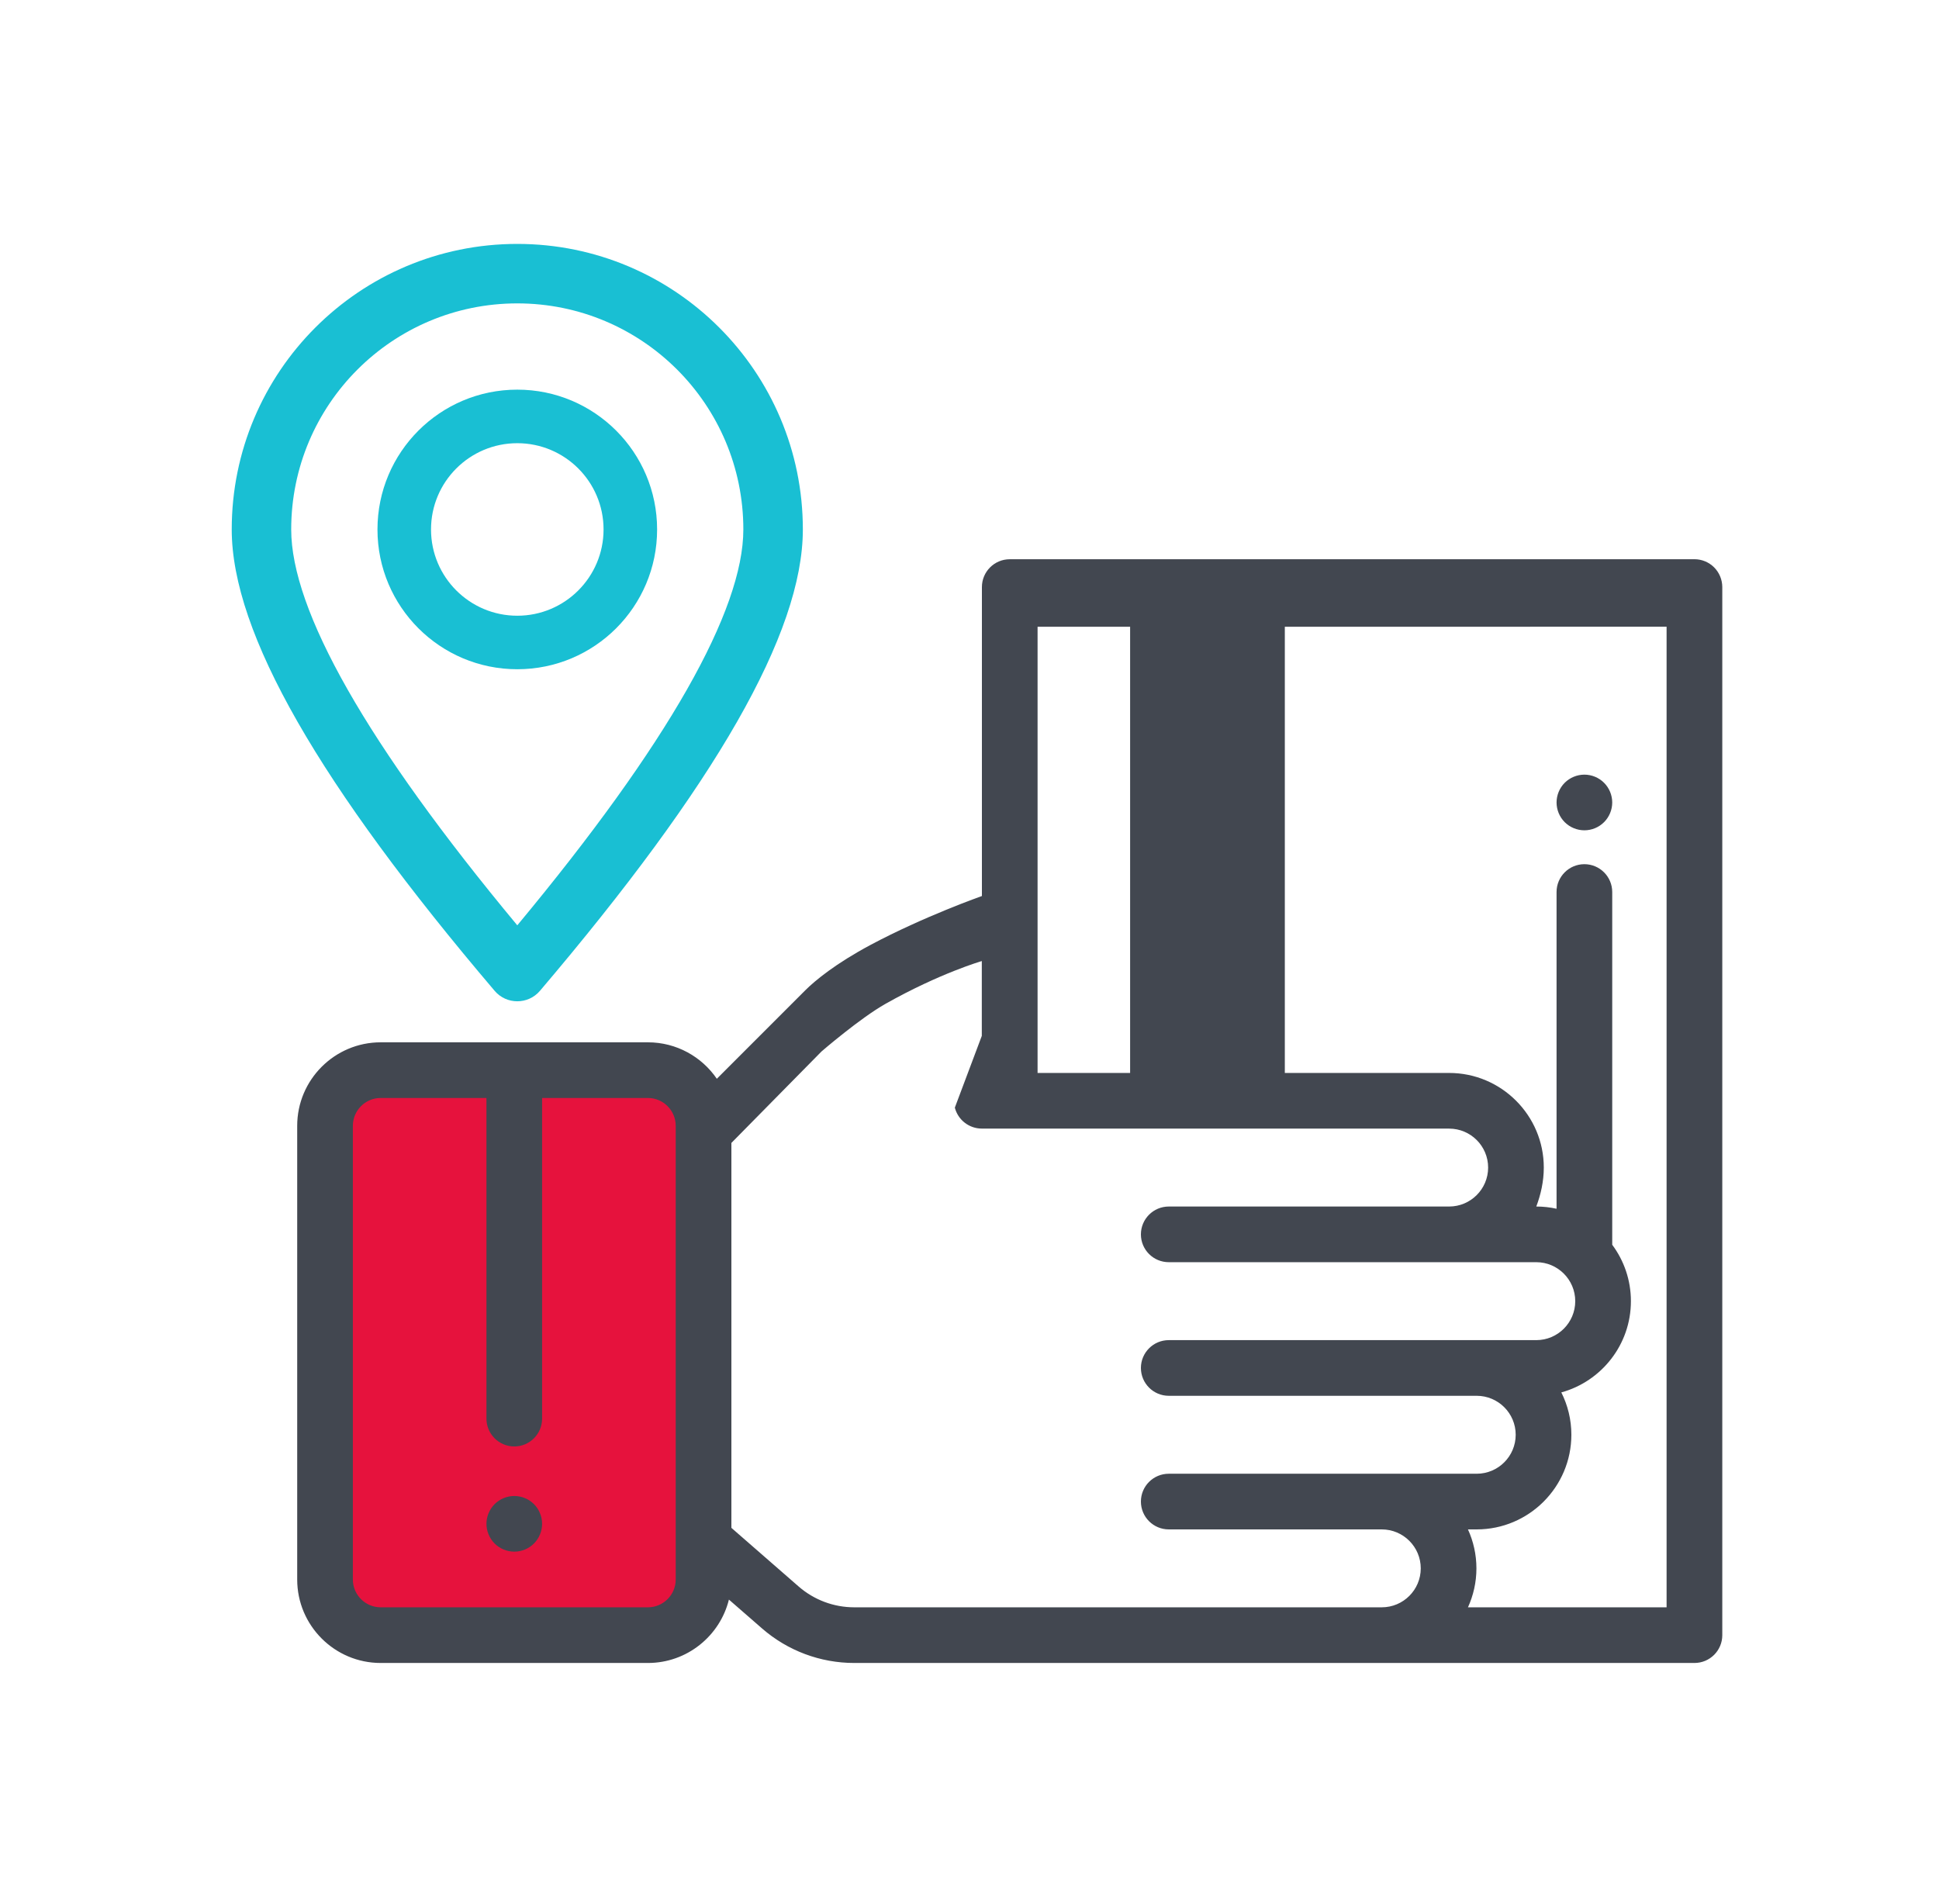
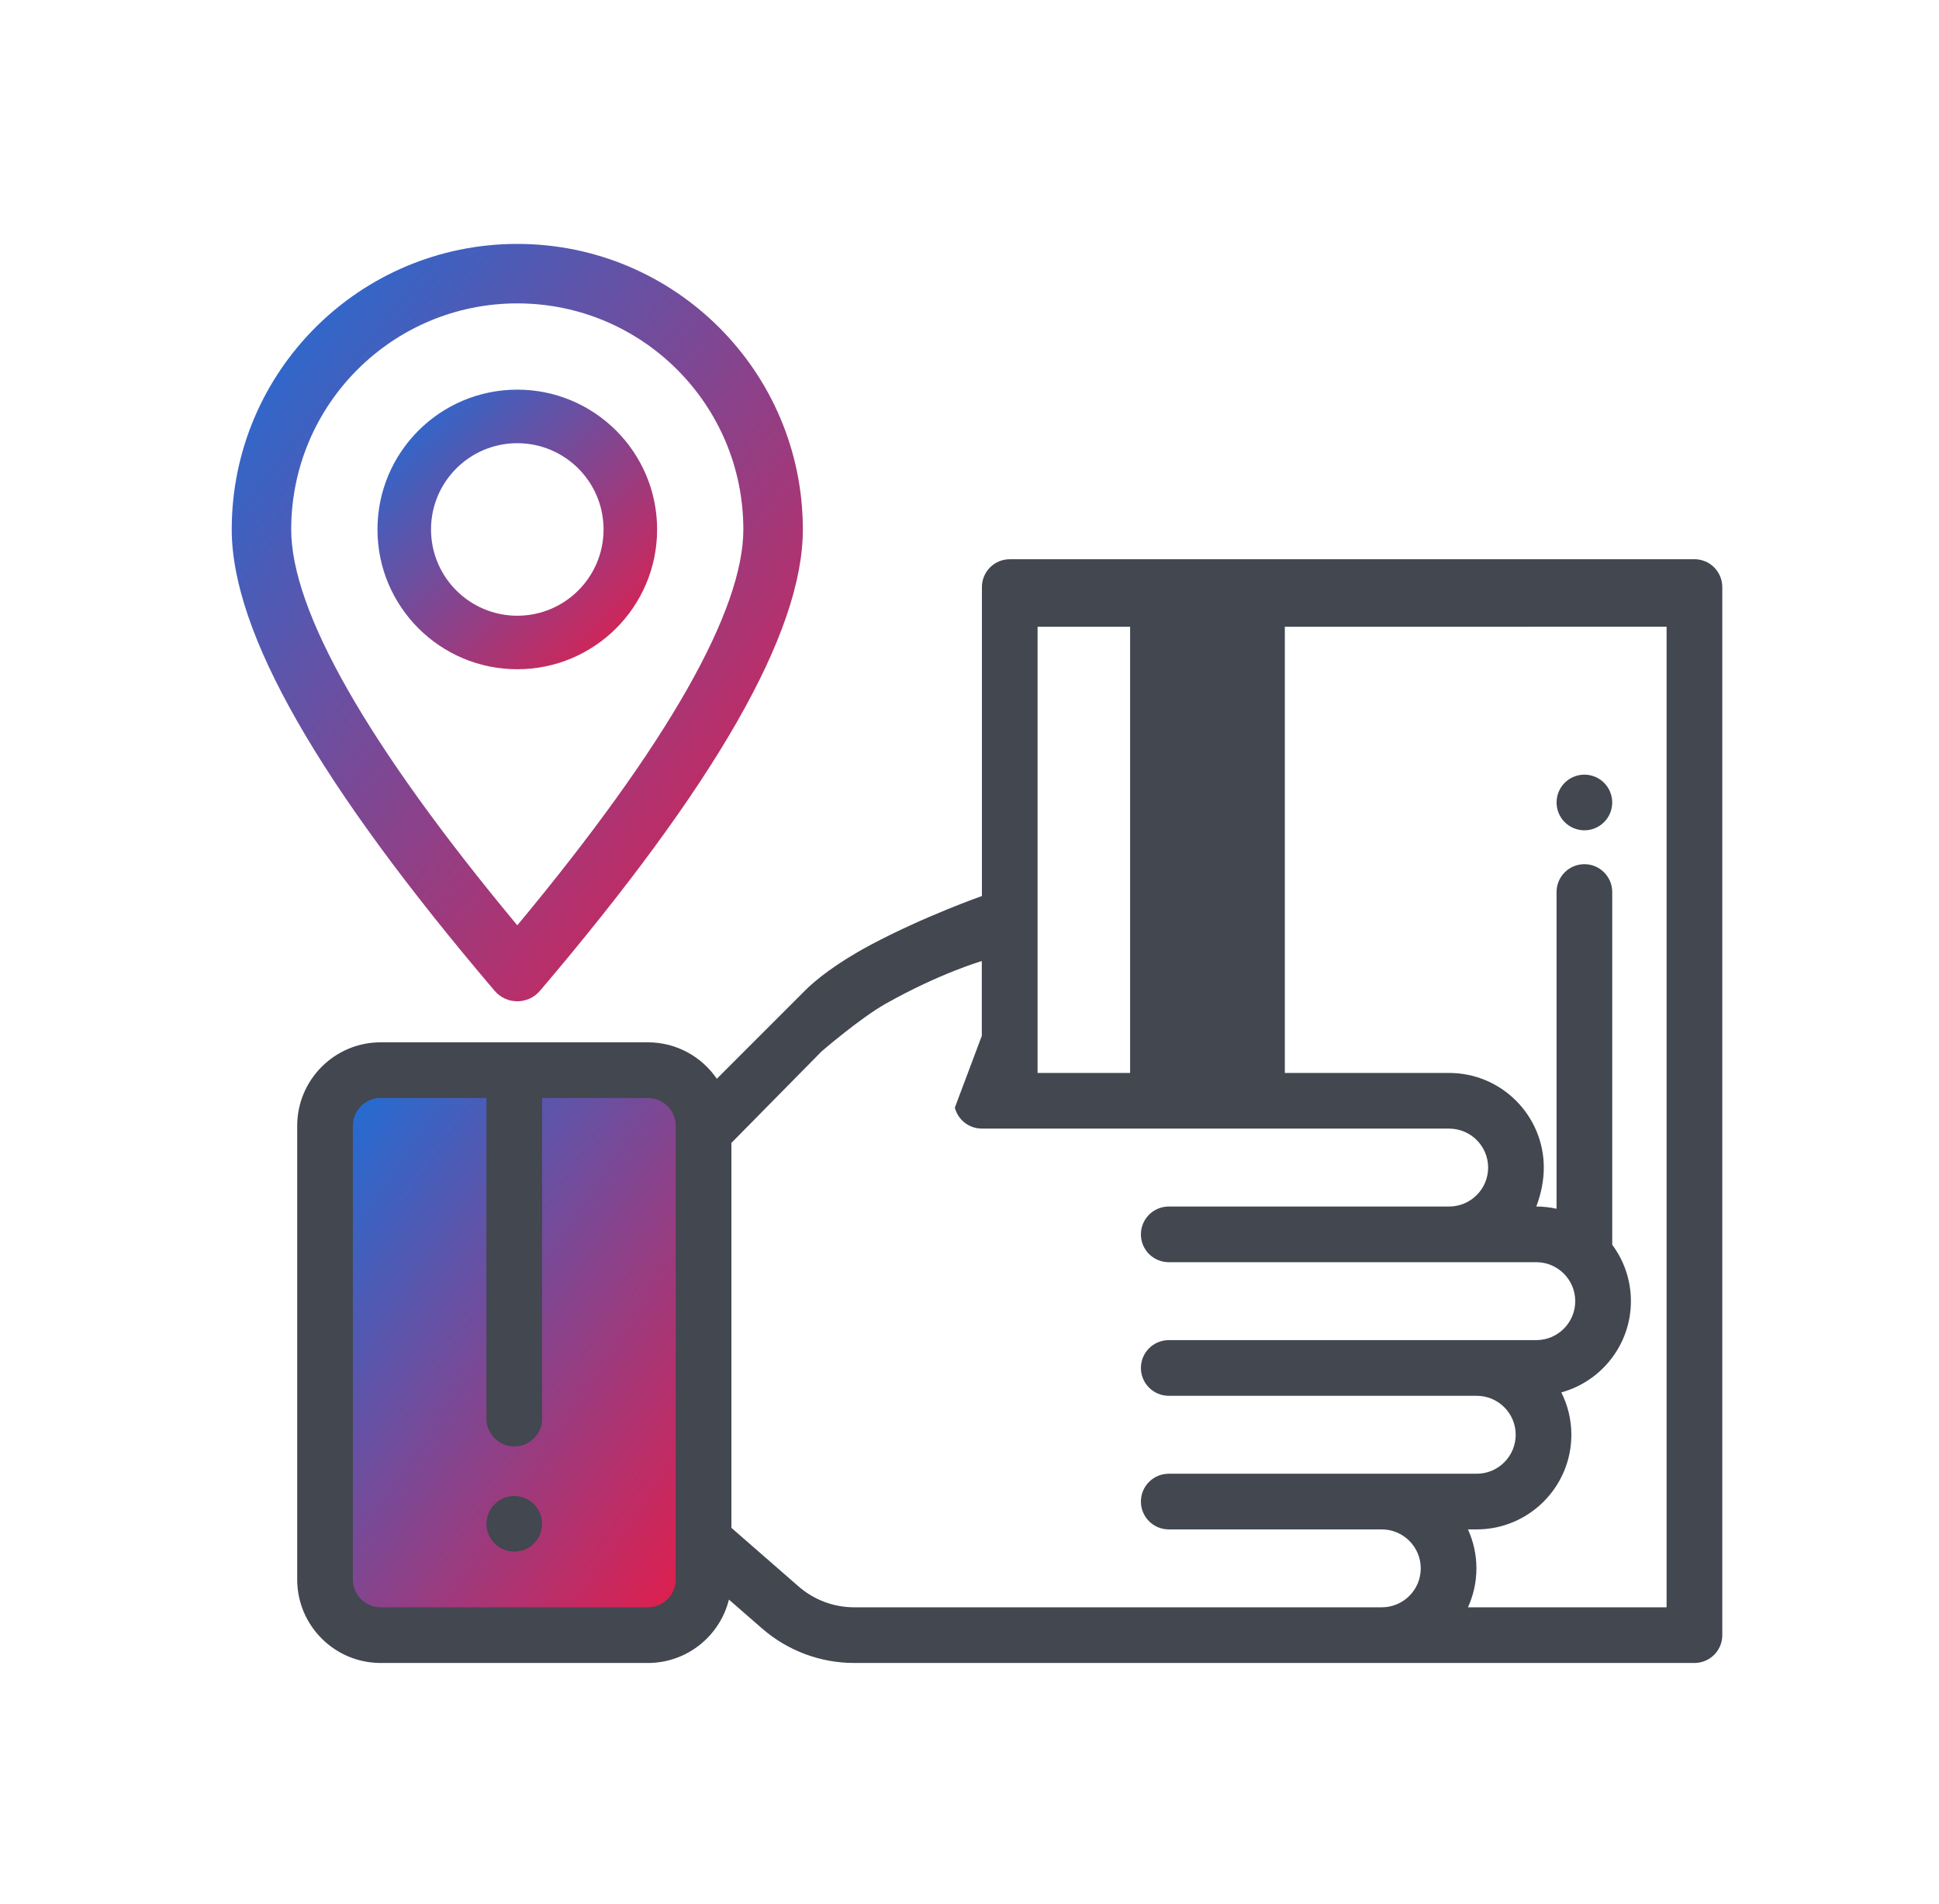
<svg xmlns="http://www.w3.org/2000/svg" width="55" height="54" viewBox="0 0 55 54" fill="none">
-   <path d="M18.377 46.384H10.798C9.926 46.384 9.219 45.677 9.219 44.805V31.936C9.219 31.064 9.926 30.357 10.798 30.357H18.378C19.25 30.357 19.956 31.064 19.956 31.936V44.805C19.956 45.677 19.25 46.384 18.377 46.384Z" fill="#E6123D" />
+   <defs>
+     <linearGradient id="mixplusBrand" x1="0%" y1="0%" x2="100%" y2="100%">
+       <stop offset="0%" stop-color="#1672dd" />
+       <stop offset="100%" stop-color="#ed1944" />
+     </linearGradient>
+   </defs>
+   <path d="M18.377 46.384H10.798C9.926 46.384 9.219 45.677 9.219 44.805V31.936C9.219 31.064 9.926 30.357 10.798 30.357H18.378C19.25 30.357 19.956 31.064 19.956 31.936V44.805C19.956 45.677 19.25 46.384 18.377 46.384Z" fill="url(#mixplusBrand)" />
  <path d="M14.588 42.436C14.38 42.436 14.177 42.521 14.03 42.667C13.883 42.815 13.798 43.018 13.798 43.226C13.798 43.433 13.883 43.637 14.03 43.784C14.177 43.931 14.38 44.015 14.588 44.015C14.796 44.015 14.999 43.931 15.146 43.784C15.293 43.637 15.377 43.433 15.377 43.226C15.377 43.018 15.293 42.814 15.146 42.667C14.999 42.52 14.795 42.436 14.588 42.436Z" fill="#424750" />
  <path d="M44.941 21.974C44.734 21.974 44.53 22.058 44.383 22.205C44.236 22.352 44.152 22.556 44.152 22.764C44.152 22.971 44.236 23.175 44.383 23.322C44.53 23.469 44.734 23.553 44.941 23.553C45.15 23.553 45.353 23.469 45.499 23.322C45.647 23.175 45.731 22.971 45.731 22.764C45.731 22.556 45.647 22.352 45.499 22.205C45.353 22.058 45.15 21.974 44.941 21.974Z" fill="#424750" />
  <path fill-rule="evenodd" clip-rule="evenodd" d="M48.063 15.863C48.272 15.863 48.473 15.946 48.621 16.094C48.769 16.242 48.852 16.443 48.853 16.652V46.384C48.853 46.82 48.499 47.173 48.063 47.173H24.23C23.268 47.173 22.34 46.825 21.615 46.193L20.676 45.375C20.421 46.406 19.487 47.173 18.378 47.173H10.798C9.492 47.173 8.43 46.111 8.43 44.805V31.936C8.43 30.63 9.492 29.567 10.798 29.567H18.378C19.189 29.567 19.906 29.977 20.333 30.601L22.84 28.093C23.123 27.811 23.703 27.333 24.695 26.803C26.209 25.995 27.852 25.417 27.852 25.417V18.911V16.653C27.852 16.218 28.205 15.864 28.641 15.864L48.063 15.863ZM10.798 45.594H18.377C18.813 45.594 19.167 45.24 19.167 44.805V31.936C19.167 31.5 18.813 31.146 18.378 31.146H15.377V40.241C15.377 40.677 15.024 41.031 14.588 41.031C14.152 41.031 13.798 40.677 13.798 40.241V31.146H10.798C10.363 31.146 10.009 31.5 10.009 31.936V44.805C10.009 45.24 10.363 45.594 10.798 45.594ZM22.653 45.003L20.746 43.34V32.421L23.303 29.826C23.303 29.826 24.389 28.886 25.121 28.473C26.662 27.604 27.849 27.262 27.849 27.262V29.384L27.084 31.42C27.174 31.769 27.489 32.014 27.849 32.014L41.105 32.015C41.715 32.015 42.211 32.51 42.211 33.12C42.211 33.729 41.715 34.225 41.105 34.225H33.152C32.716 34.225 32.362 34.579 32.362 35.015C32.362 35.451 32.716 35.804 33.152 35.804H43.577C44.186 35.804 44.682 36.3 44.682 36.91C44.682 37.519 44.186 38.015 43.577 38.015H33.152C32.716 38.015 32.362 38.369 32.362 38.804C32.362 39.24 32.716 39.594 33.152 39.594H41.887C42.497 39.594 42.993 40.09 42.993 40.699C42.993 41.309 42.497 41.805 41.887 41.805H33.152C32.716 41.805 32.362 42.158 32.362 42.594C32.362 43.03 32.716 43.384 33.152 43.384H39.194C39.804 43.384 40.3 43.88 40.3 44.489C40.3 45.099 39.804 45.594 39.194 45.594H24.23C23.65 45.594 23.09 45.384 22.653 45.003ZM41.879 44.489C41.879 44.883 41.792 45.257 41.639 45.594L47.273 45.594V17.778L29.431 17.779V30.436L41.105 30.436C42.586 30.436 43.79 31.64 43.79 33.12C43.79 33.514 43.704 33.888 43.577 34.225C43.774 34.225 43.966 34.247 44.152 34.288V25.304C44.152 24.868 44.505 24.514 44.941 24.514C45.377 24.514 45.731 24.868 45.731 25.304V35.31C46.064 35.757 46.261 36.311 46.261 36.91C46.261 38.144 45.423 39.186 44.287 39.498C44.469 39.86 44.572 40.267 44.572 40.699C44.572 42.179 43.367 43.384 41.887 43.384H41.639C41.792 43.721 41.879 44.095 41.879 44.489Z" fill="#424750" />
  <path fill-rule="evenodd" clip-rule="evenodd" d="M32.056 17.55H36.444V30.712H32.056V17.55Z" fill="#424750" />
-   <path fill-rule="evenodd" clip-rule="evenodd" d="M6.573 15.019C6.573 17.959 9.067 22.269 14.03 28.106C14.367 28.502 14.979 28.502 15.316 28.106C20.279 22.269 22.773 17.959 22.773 15.019C22.773 10.545 19.146 6.919 14.673 6.919C10.199 6.919 6.573 10.545 6.573 15.019ZM14.673 8.606C18.215 8.606 21.085 11.477 21.085 15.019C21.085 17.31 18.955 21.098 14.673 26.248C10.391 21.098 8.26 17.31 8.26 15.019C8.26 11.477 11.131 8.606 14.673 8.606Z" fill="#19BFD3" />
-   <path fill-rule="evenodd" clip-rule="evenodd" d="M10.707 15.019C10.707 17.209 12.483 18.984 14.673 18.984C16.863 18.984 18.639 17.209 18.639 15.019C18.639 12.829 16.863 11.053 14.673 11.053C12.483 11.053 10.707 12.829 10.707 15.019ZM17.12 15.019C17.12 16.37 16.024 17.466 14.673 17.466C13.322 17.466 12.226 16.37 12.226 15.019C12.226 13.667 13.322 12.572 14.673 12.572C16.024 12.572 17.12 13.667 17.12 15.019Z" fill="#19BFD3" />
+   <path fill-rule="evenodd" clip-rule="evenodd" d="M6.573 15.019C6.573 17.959 9.067 22.269 14.03 28.106C14.367 28.502 14.979 28.502 15.316 28.106C20.279 22.269 22.773 17.959 22.773 15.019C22.773 10.545 19.146 6.919 14.673 6.919C10.199 6.919 6.573 10.545 6.573 15.019ZM14.673 8.606C18.215 8.606 21.085 11.477 21.085 15.019C21.085 17.31 18.955 21.098 14.673 26.248C10.391 21.098 8.26 17.31 8.26 15.019C8.26 11.477 11.131 8.606 14.673 8.606Z" fill="url(#mixplusBrand)" />
+   <path fill-rule="evenodd" clip-rule="evenodd" d="M10.707 15.019C10.707 17.209 12.483 18.984 14.673 18.984C16.863 18.984 18.639 17.209 18.639 15.019C18.639 12.829 16.863 11.053 14.673 11.053C12.483 11.053 10.707 12.829 10.707 15.019ZM17.12 15.019C17.12 16.37 16.024 17.466 14.673 17.466C13.322 17.466 12.226 16.37 12.226 15.019C12.226 13.667 13.322 12.572 14.673 12.572C16.024 12.572 17.12 13.667 17.12 15.019Z" fill="url(#mixplusBrand)" />
</svg>
